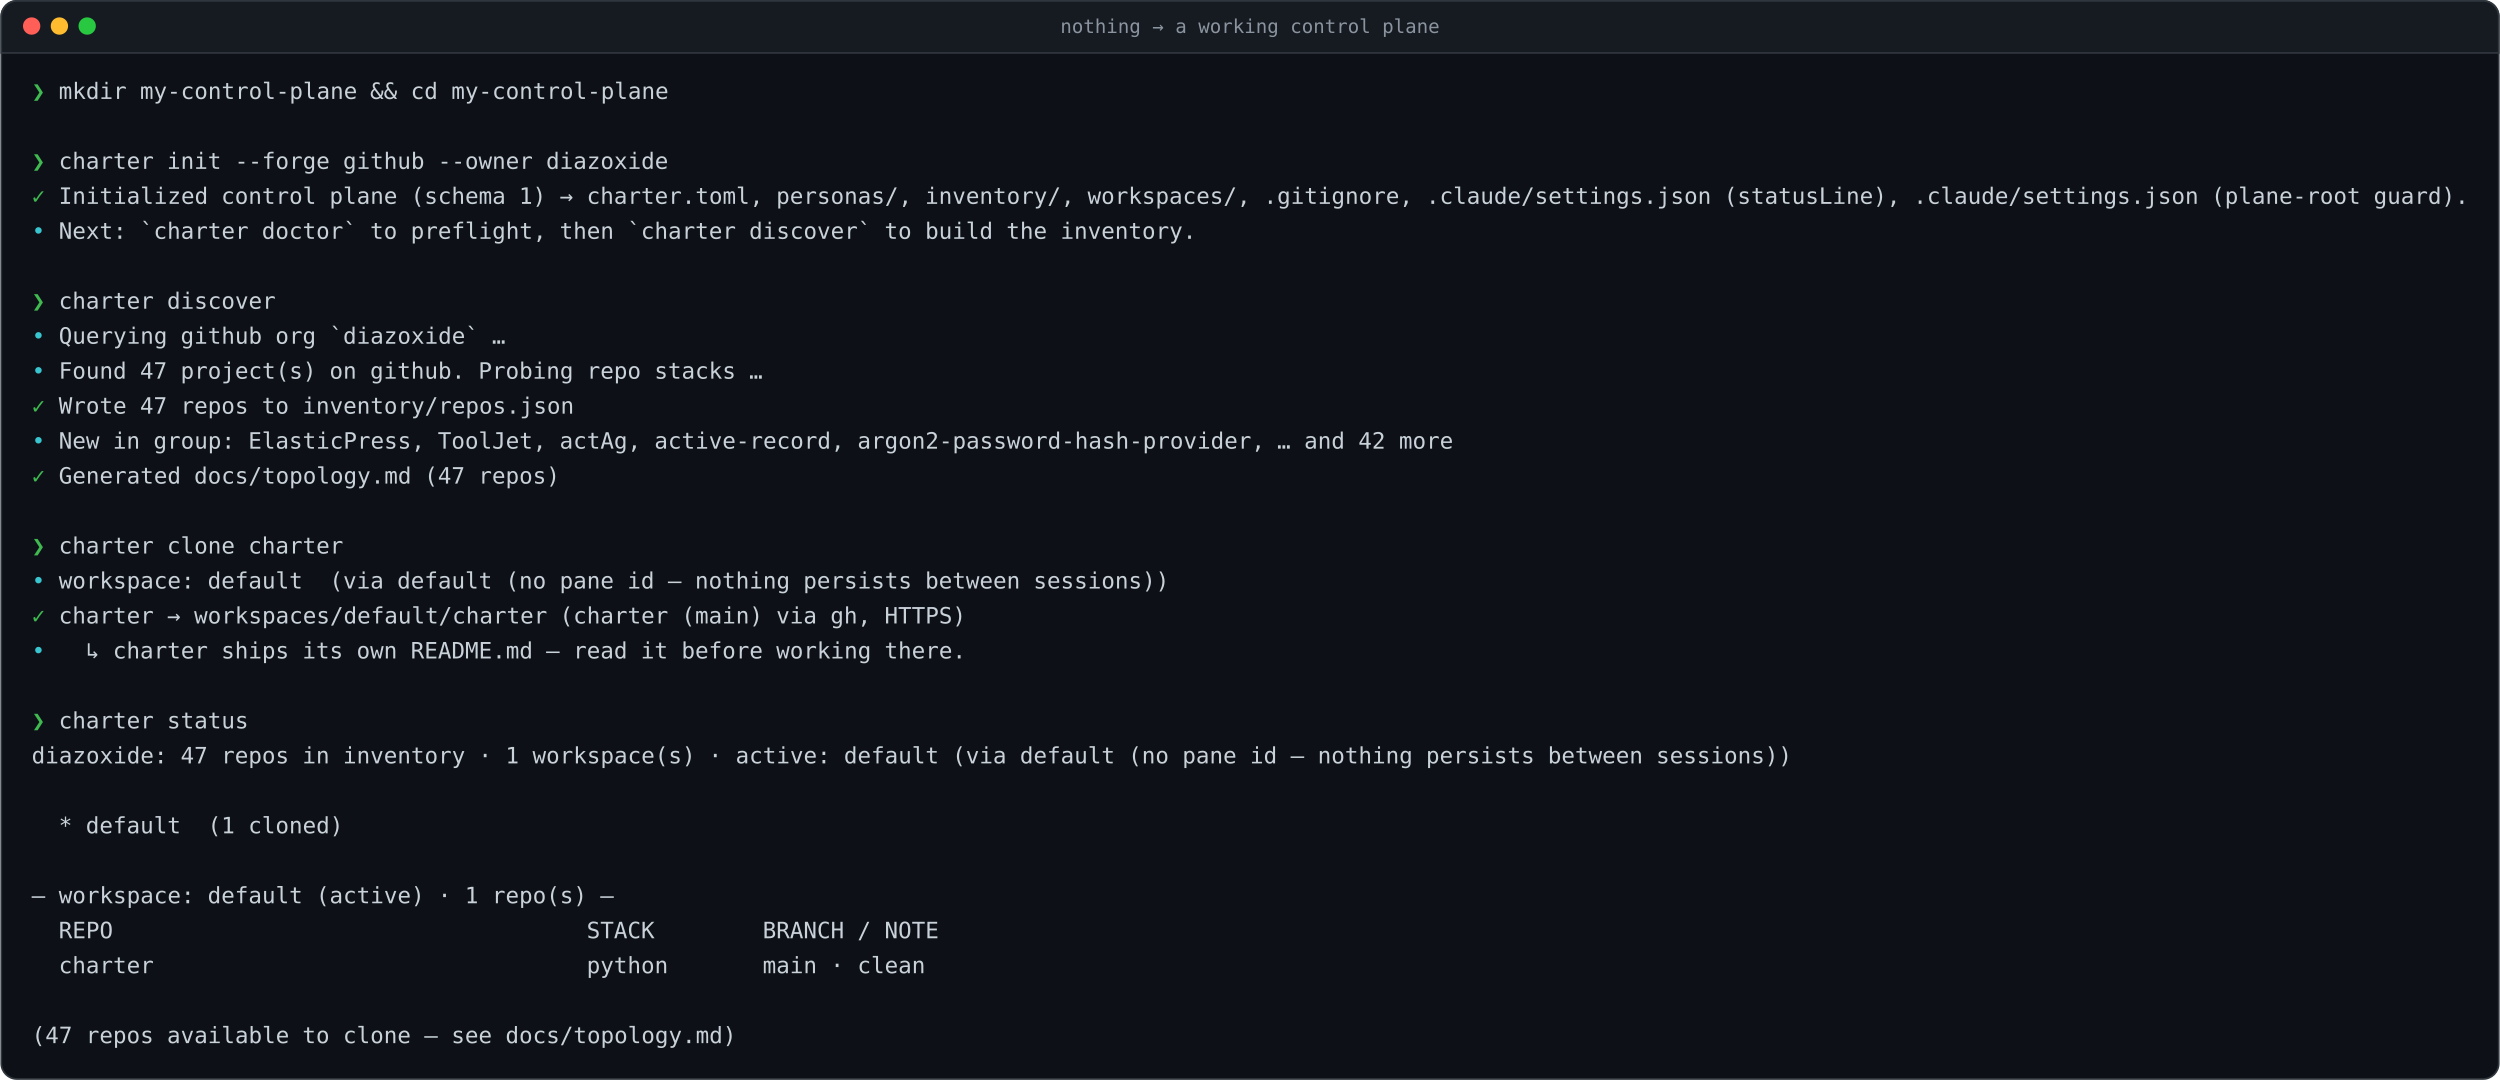
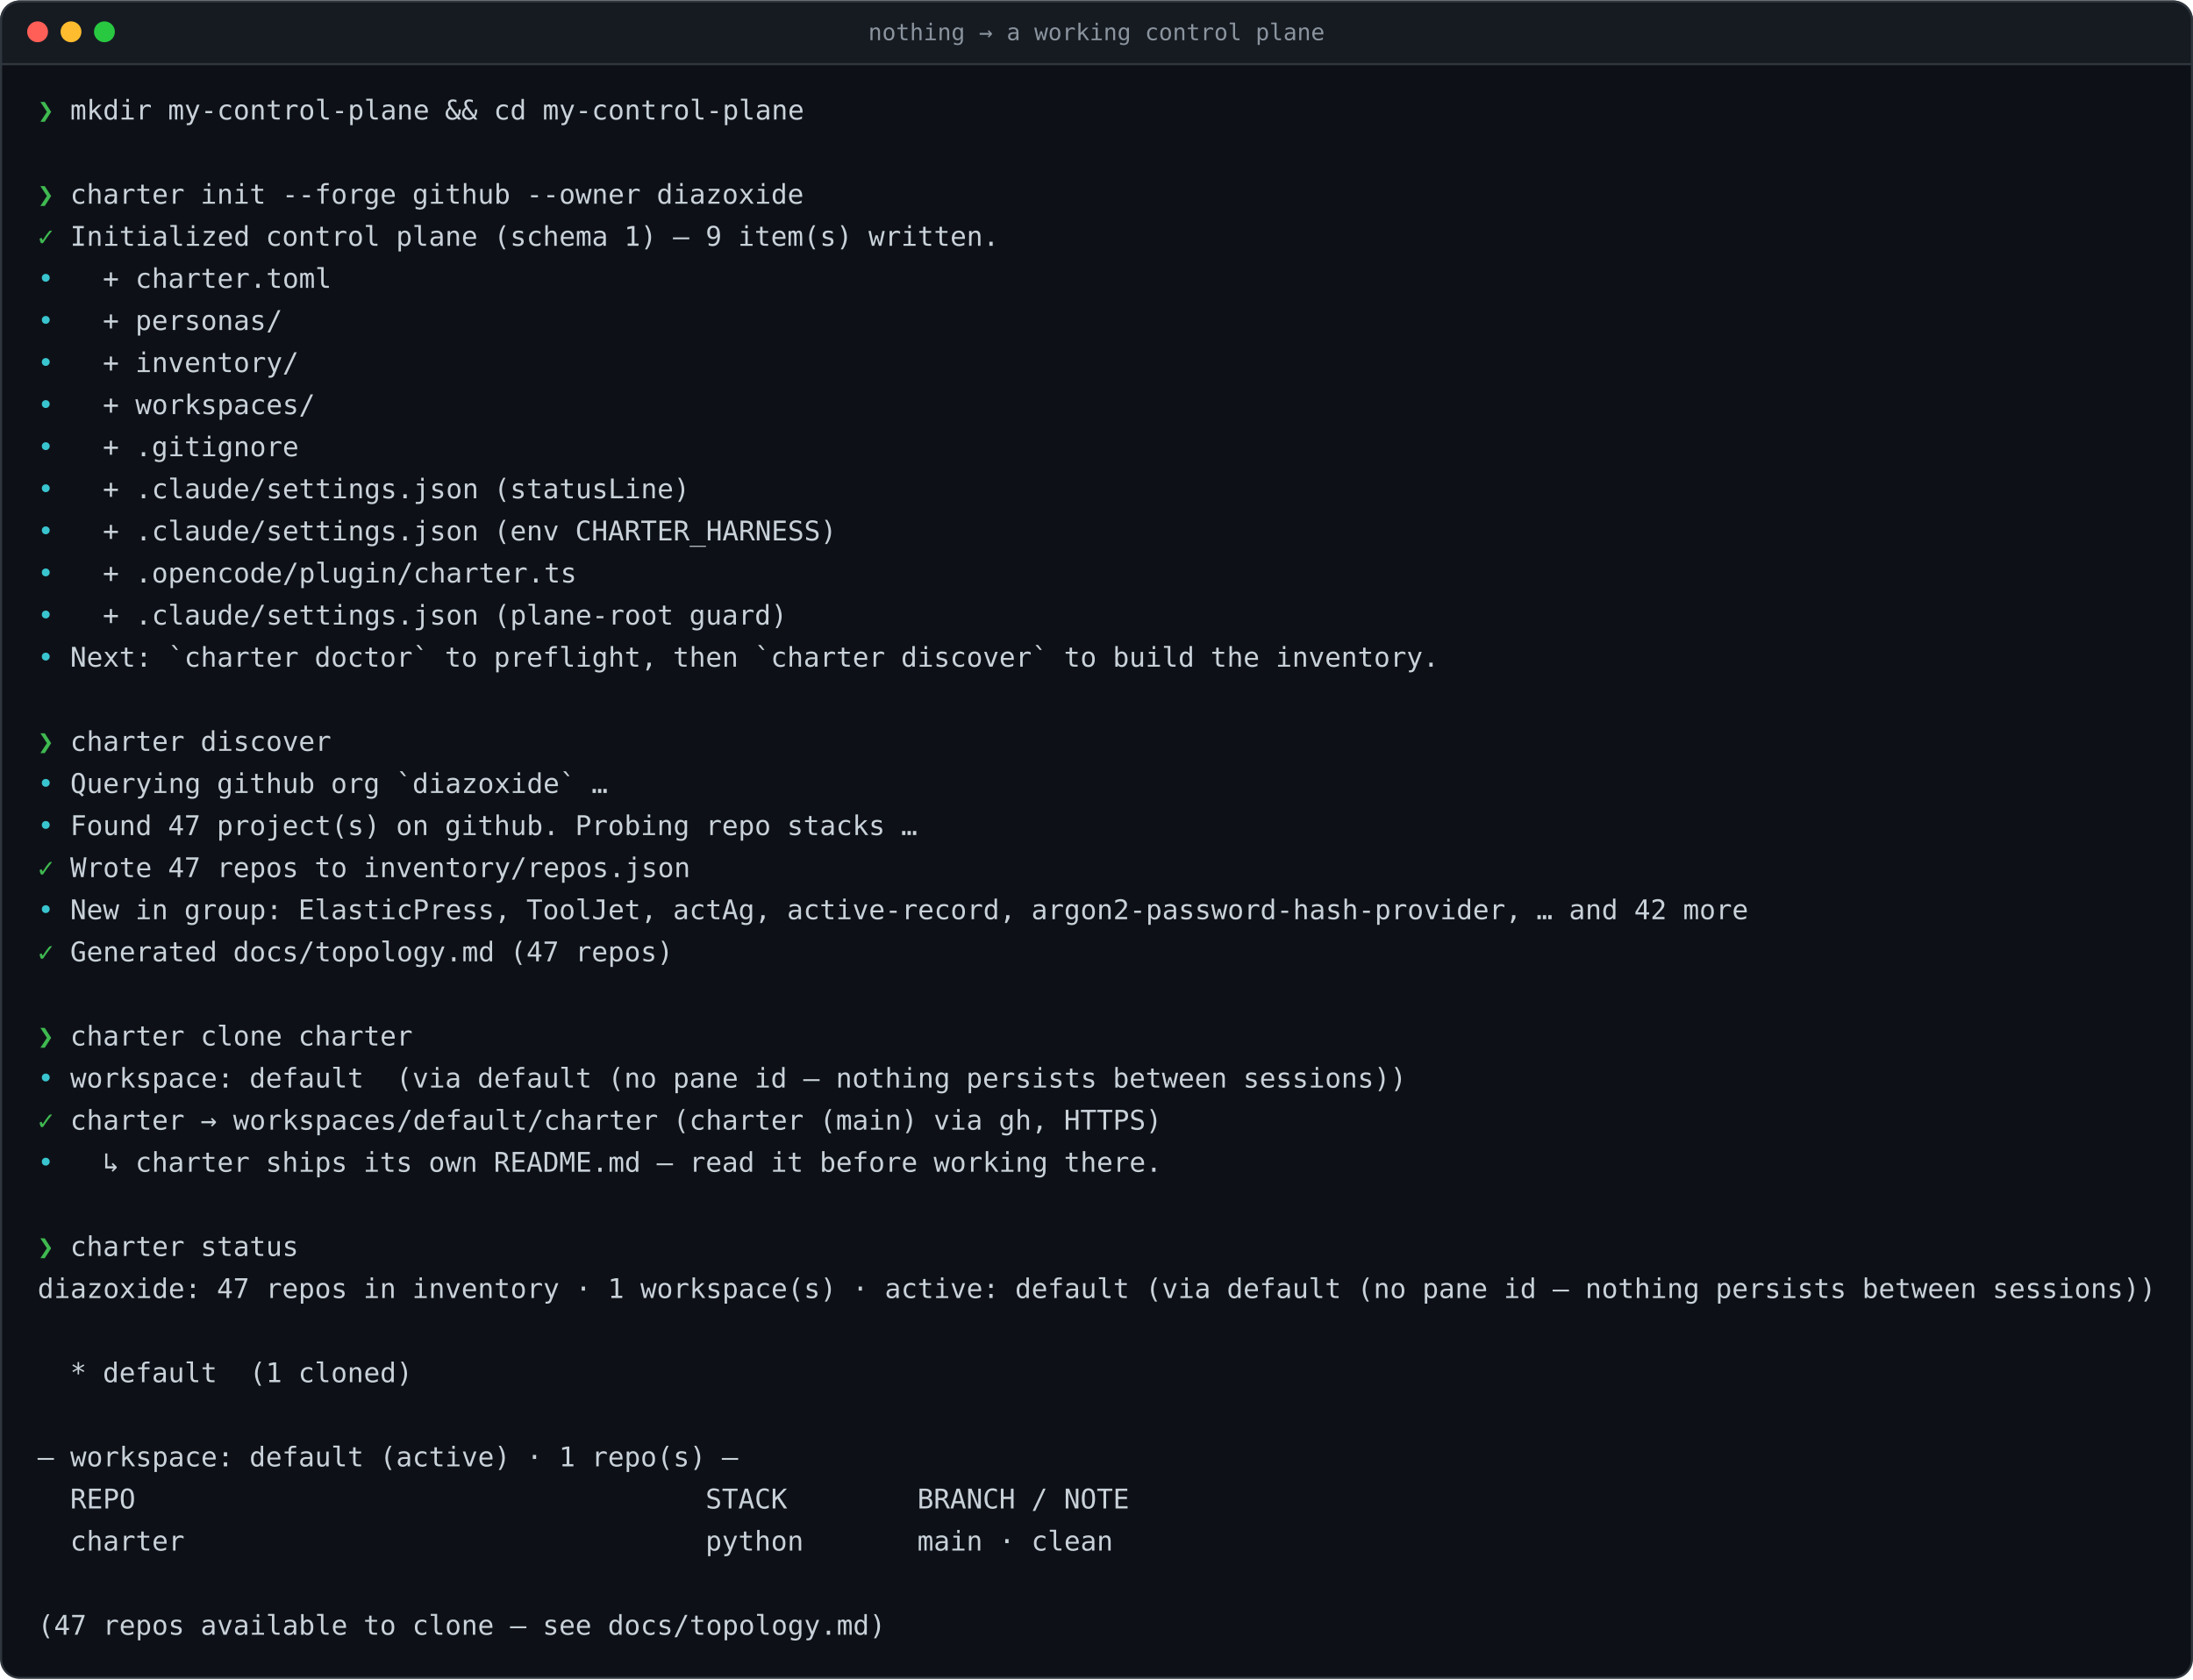
- <svg xmlns="http://www.w3.org/2000/svg" width="1440" height="622" viewBox="0 0 1440.00 622.20" role="img" aria-label="nothing → a working control plane">
-   <rect x="0.5" y="0.5" width="1439.00" height="621.20" rx="9" fill="#0d1117" stroke="#30363d" />
-   <path d="M0.5 9.5a9 9 0 0 1 9-9h1421.00a9 9 0 0 1 9 9v21.00h-1439.00z" fill="#161b22" stroke="#30363d" />
+ <svg xmlns="http://www.w3.org/2000/svg" width="1050" height="804" viewBox="0 0 1050.00 803.55" role="img" aria-label="nothing → a working control plane">
+   <rect x="0.5" y="0.5" width="1049.00" height="802.55" rx="9" fill="#0d1117" stroke="#30363d" />
+   <path d="M0.5 9.5a9 9 0 0 1 9-9h1031.00a9 9 0 0 1 9 9v21.00h-1049.00z" fill="#161b22" stroke="#30363d" />
  <circle cx="18" cy="15.0" r="5" fill="#ff5f57" />
  <circle cx="34" cy="15.0" r="5" fill="#febc2e" />
  <circle cx="50" cy="15.0" r="5" fill="#28c840" />
-   <text x="720.00" y="19.0" text-anchor="middle" font-family="ui-monospace, SFMono-Regular, 'SF Mono', Menlo, Consolas, 'DejaVu Sans Mono', monospace" font-size="11" fill="#8b949e">nothing → a working control plane</text>
-   <style>.ln{animation:11.45s linear infinite both}@keyframes k0{0%,8.287%{opacity:0}8.297%,100%{opacity:1}}.l0{animation-name:k0}@keyframes k1{0%,10.907%{opacity:0}10.917%,100%{opacity:1}}.l1{animation-name:k1}@keyframes k2{0%,19.204%{opacity:0}19.214%,100%{opacity:1}}.l2{animation-name:k2}@keyframes k3{0%,20.077%{opacity:0}20.087%,100%{opacity:1}}.l3{animation-name:k3}@keyframes k4{0%,20.951%{opacity:0}20.961%,100%{opacity:1}}.l4{animation-name:k4}@keyframes k5{0%,23.571%{opacity:0}23.581%,100%{opacity:1}}.l5{animation-name:k5}@keyframes k6{0%,31.868%{opacity:0}31.878%,100%{opacity:1}}.l6{animation-name:k6}@keyframes k7{0%,32.741%{opacity:0}32.751%,100%{opacity:1}}.l7{animation-name:k7}@keyframes k8{0%,33.614%{opacity:0}33.624%,100%{opacity:1}}.l8{animation-name:k8}@keyframes k9{0%,34.488%{opacity:0}34.498%,100%{opacity:1}}.l9{animation-name:k9}@keyframes k10{0%,35.361%{opacity:0}35.371%,100%{opacity:1}}.l10{animation-name:k10}@keyframes k11{0%,36.235%{opacity:0}36.245%,100%{opacity:1}}.l11{animation-name:k11}@keyframes k12{0%,38.855%{opacity:0}38.865%,100%{opacity:1}}.l12{animation-name:k12}@keyframes k13{0%,47.152%{opacity:0}47.162%,100%{opacity:1}}.l13{animation-name:k13}@keyframes k14{0%,48.025%{opacity:0}48.035%,100%{opacity:1}}.l14{animation-name:k14}@keyframes k15{0%,48.898%{opacity:0}48.908%,100%{opacity:1}}.l15{animation-name:k15}@keyframes k16{0%,49.772%{opacity:0}49.782%,100%{opacity:1}}.l16{animation-name:k16}@keyframes k17{0%,52.392%{opacity:0}52.402%,100%{opacity:1}}.l17{animation-name:k17}@keyframes k18{0%,60.689%{opacity:0}60.699%,100%{opacity:1}}.l18{animation-name:k18}@keyframes k19{0%,61.562%{opacity:0}61.572%,100%{opacity:1}}.l19{animation-name:k19}@keyframes k20{0%,64.182%{opacity:0}64.192%,100%{opacity:1}}.l20{animation-name:k20}@keyframes k21{0%,65.056%{opacity:0}65.066%,100%{opacity:1}}.l21{animation-name:k21}@keyframes k22{0%,67.676%{opacity:0}67.686%,100%{opacity:1}}.l22{animation-name:k22}@keyframes k23{0%,68.549%{opacity:0}68.559%,100%{opacity:1}}.l23{animation-name:k23}@keyframes k24{0%,69.422%{opacity:0}69.432%,100%{opacity:1}}.l24{animation-name:k24}@keyframes k25{0%,70.296%{opacity:0}70.306%,100%{opacity:1}}.l25{animation-name:k25}@keyframes k26{0%,72.916%{opacity:0}72.926%,100%{opacity:1}}.l26{animation-name:k26}@keyframes k27{0%,73.789%{opacity:0}73.799%,100%{opacity:1}}.l27{animation-name:k27}</style>
+   <text x="525.00" y="19.0" text-anchor="middle" font-family="ui-monospace, SFMono-Regular, 'SF Mono', Menlo, Consolas, 'DejaVu Sans Mono', monospace" font-size="11" fill="#8b949e">nothing → a working control plane</text>
+   <style>.ln{animation:12.35s linear infinite both}@keyframes k0{0%,7.682%{opacity:0}7.692%,100%{opacity:1}}.l0{animation-name:k0}@keyframes k1{0%,10.111%{opacity:0}10.121%,100%{opacity:1}}.l1{animation-name:k1}@keyframes k2{0%,17.804%{opacity:0}17.814%,100%{opacity:1}}.l2{animation-name:k2}@keyframes k3{0%,18.613%{opacity:0}18.623%,100%{opacity:1}}.l3{animation-name:k3}@keyframes k4{0%,19.423%{opacity:0}19.433%,100%{opacity:1}}.l4{animation-name:k4}@keyframes k5{0%,20.233%{opacity:0}20.243%,100%{opacity:1}}.l5{animation-name:k5}@keyframes k6{0%,21.043%{opacity:0}21.053%,100%{opacity:1}}.l6{animation-name:k6}@keyframes k7{0%,21.852%{opacity:0}21.862%,100%{opacity:1}}.l7{animation-name:k7}@keyframes k8{0%,22.662%{opacity:0}22.672%,100%{opacity:1}}.l8{animation-name:k8}@keyframes k9{0%,23.472%{opacity:0}23.482%,100%{opacity:1}}.l9{animation-name:k9}@keyframes k10{0%,24.281%{opacity:0}24.291%,100%{opacity:1}}.l10{animation-name:k10}@keyframes k11{0%,25.091%{opacity:0}25.101%,100%{opacity:1}}.l11{animation-name:k11}@keyframes k12{0%,25.901%{opacity:0}25.911%,100%{opacity:1}}.l12{animation-name:k12}@keyframes k13{0%,26.711%{opacity:0}26.721%,100%{opacity:1}}.l13{animation-name:k13}@keyframes k14{0%,29.140%{opacity:0}29.150%,100%{opacity:1}}.l14{animation-name:k14}@keyframes k15{0%,36.832%{opacity:0}36.842%,100%{opacity:1}}.l15{animation-name:k15}@keyframes k16{0%,37.642%{opacity:0}37.652%,100%{opacity:1}}.l16{animation-name:k16}@keyframes k17{0%,38.452%{opacity:0}38.462%,100%{opacity:1}}.l17{animation-name:k17}@keyframes k18{0%,39.261%{opacity:0}39.271%,100%{opacity:1}}.l18{animation-name:k18}@keyframes k19{0%,40.071%{opacity:0}40.081%,100%{opacity:1}}.l19{animation-name:k19}@keyframes k20{0%,40.881%{opacity:0}40.891%,100%{opacity:1}}.l20{animation-name:k20}@keyframes k21{0%,43.310%{opacity:0}43.320%,100%{opacity:1}}.l21{animation-name:k21}@keyframes k22{0%,51.002%{opacity:0}51.012%,100%{opacity:1}}.l22{animation-name:k22}@keyframes k23{0%,51.812%{opacity:0}51.822%,100%{opacity:1}}.l23{animation-name:k23}@keyframes k24{0%,52.622%{opacity:0}52.632%,100%{opacity:1}}.l24{animation-name:k24}@keyframes k25{0%,53.431%{opacity:0}53.441%,100%{opacity:1}}.l25{animation-name:k25}@keyframes k26{0%,55.860%{opacity:0}55.870%,100%{opacity:1}}.l26{animation-name:k26}@keyframes k27{0%,63.553%{opacity:0}63.563%,100%{opacity:1}}.l27{animation-name:k27}@keyframes k28{0%,64.362%{opacity:0}64.372%,100%{opacity:1}}.l28{animation-name:k28}@keyframes k29{0%,66.792%{opacity:0}66.802%,100%{opacity:1}}.l29{animation-name:k29}@keyframes k30{0%,67.601%{opacity:0}67.611%,100%{opacity:1}}.l30{animation-name:k30}@keyframes k31{0%,70.030%{opacity:0}70.040%,100%{opacity:1}}.l31{animation-name:k31}@keyframes k32{0%,70.840%{opacity:0}70.850%,100%{opacity:1}}.l32{animation-name:k32}@keyframes k33{0%,71.650%{opacity:0}71.660%,100%{opacity:1}}.l33{animation-name:k33}@keyframes k34{0%,72.460%{opacity:0}72.470%,100%{opacity:1}}.l34{animation-name:k34}@keyframes k35{0%,74.889%{opacity:0}74.899%,100%{opacity:1}}.l35{animation-name:k35}@keyframes k36{0%,75.699%{opacity:0}75.709%,100%{opacity:1}}.l36{animation-name:k36}</style>
  <g font-family="ui-monospace, SFMono-Regular, 'SF Mono', Menlo, Consolas, 'DejaVu Sans Mono', monospace" font-size="13.0">
    <g class="ln l0">
      <text x="18.00" y="57.00" fill="#3fb950">❯</text>
      <text x="33.60 41.40 49.20 57.00 64.80" y="57.00" fill="#c9d1d9">mkdir</text>
      <text x="80.40 88.20 96.00 103.80 111.60 119.40 127.20 135.00 142.80 150.60 158.40 166.20 174.00 181.80 189.60 197.40" y="57.00" fill="#c9d1d9">my-control-plane</text>
      <text x="213.00 220.80" y="57.00" fill="#c9d1d9">&amp;&amp;</text>
      <text x="236.40 244.20" y="57.00" fill="#c9d1d9">cd</text>
      <text x="259.80 267.60 275.40 283.20 291.00 298.80 306.60 314.40 322.20 330.00 337.80 345.60 353.40 361.20 369.00 376.80" y="57.00" fill="#c9d1d9">my-control-plane</text>
    </g>
    <g class="ln l1">
</g>
    <g class="ln l2">
      <text x="18.00" y="97.30" fill="#3fb950">❯</text>
      <text x="33.60 41.40 49.20 57.00 64.80 72.60 80.40" y="97.30" fill="#c9d1d9">charter</text>
      <text x="96.00 103.80 111.60 119.40" y="97.30" fill="#c9d1d9">init</text>
      <text x="135.00 142.80 150.60 158.40 166.20 174.00 181.80" y="97.30" fill="#c9d1d9">--forge</text>
      <text x="197.40 205.20 213.00 220.80 228.60 236.40" y="97.30" fill="#c9d1d9">github</text>
      <text x="252.00 259.80 267.60 275.40 283.20 291.00 298.80" y="97.30" fill="#c9d1d9">--owner</text>
      <text x="314.40 322.20 330.00 337.80 345.60 353.40 361.20 369.00 376.80" y="97.30" fill="#c9d1d9">diazoxide</text>
    </g>
    <g class="ln l3">
      <text x="18.00" y="117.45" fill="#3fb950">✓</text>
      <text x="33.60 41.40 49.20 57.00 64.80 72.60 80.40 88.20 96.00 103.80 111.60" y="117.45" fill="#c9d1d9">Initialized</text>
      <text x="127.20 135.00 142.80 150.60 158.40 166.20 174.00" y="117.45" fill="#c9d1d9">control</text>
      <text x="189.60 197.40 205.20 213.00 220.80" y="117.45" fill="#c9d1d9">plane</text>
      <text x="236.40 244.20 252.00 259.80 267.60 275.40 283.20" y="117.45" fill="#c9d1d9">(schema</text>
      <text x="298.80 306.60" y="117.45" fill="#c9d1d9">1)</text>
-       <text x="322.20" y="117.45" fill="#c9d1d9">→</text>
-       <text x="337.80 345.60 353.40 361.20 369.00 376.80 384.60 392.40 400.20 408.00 415.80 423.60 431.40" y="117.45" fill="#c9d1d9">charter.toml,</text>
-       <text x="447.00 454.80 462.60 470.40 478.20 486.00 493.80 501.60 509.40 517.20" y="117.45" fill="#c9d1d9">personas/,</text>
-       <text x="532.80 540.60 548.40 556.20 564.00 571.80 579.60 587.40 595.20 603.00 610.80" y="117.45" fill="#c9d1d9">inventory/,</text>
-       <text x="626.40 634.20 642.00 649.80 657.60 665.40 673.20 681.00 688.80 696.60 704.40 712.20" y="117.45" fill="#c9d1d9">workspaces/,</text>
-       <text x="727.80 735.60 743.40 751.20 759.00 766.80 774.60 782.40 790.20 798.00 805.80" y="117.45" fill="#c9d1d9">.gitignore,</text>
-       <text x="821.40 829.20 837.00 844.80 852.60 860.40 868.20 876.00 883.80 891.60 899.40 907.20 915.00 922.80 930.60 938.40 946.20 954.00 961.80 969.60 977.40" y="117.45" fill="#c9d1d9">.claude/settings.json</text>
-       <text x="993.00 1000.80 1008.60 1016.40 1024.20 1032.00 1039.80 1047.60 1055.40 1063.20 1071.00 1078.80 1086.60" y="117.45" fill="#c9d1d9">(statusLine),</text>
-       <text x="1102.20 1110.00 1117.80 1125.60 1133.40 1141.20 1149.00 1156.80 1164.60 1172.40 1180.20 1188.00 1195.80 1203.60 1211.40 1219.20 1227.00 1234.80 1242.60 1250.40 1258.20" y="117.45" fill="#c9d1d9">.claude/settings.json</text>
-       <text x="1273.80 1281.60 1289.40 1297.20 1305.00 1312.80 1320.60 1328.40 1336.20 1344.00 1351.80" y="117.45" fill="#c9d1d9">(plane-root</text>
-       <text x="1367.40 1375.20 1383.00 1390.80 1398.60 1406.40 1414.20" y="117.45" fill="#c9d1d9">guard).</text>
+       <text x="322.20" y="117.45" fill="#c9d1d9">—</text>
+       <text x="337.80" y="117.45" fill="#c9d1d9">9</text>
+       <text x="353.40 361.20 369.00 376.80 384.60 392.40 400.20" y="117.45" fill="#c9d1d9">item(s)</text>
+       <text x="415.80 423.60 431.40 439.20 447.00 454.80 462.60 470.40" y="117.45" fill="#c9d1d9">written.</text>
    </g>
    <g class="ln l4">
      <text x="18.00" y="137.60" fill="#39c5cf">•</text>
-       <text x="33.60 41.40 49.20 57.00 64.80" y="137.60" fill="#c9d1d9">Next:</text>
-       <text x="80.40 88.20 96.00 103.80 111.60 119.40 127.20 135.00" y="137.60" fill="#c9d1d9">`charter</text>
-       <text x="150.60 158.40 166.20 174.00 181.80 189.60 197.40" y="137.60" fill="#c9d1d9">doctor`</text>
-       <text x="213.00 220.80" y="137.60" fill="#c9d1d9">to</text>
-       <text x="236.40 244.20 252.00 259.80 267.60 275.40 283.20 291.00 298.80 306.60" y="137.60" fill="#c9d1d9">preflight,</text>
-       <text x="322.20 330.00 337.80 345.60" y="137.60" fill="#c9d1d9">then</text>
-       <text x="361.20 369.00 376.80 384.60 392.40 400.20 408.00 415.80" y="137.60" fill="#c9d1d9">`charter</text>
-       <text x="431.40 439.20 447.00 454.80 462.60 470.40 478.20 486.00 493.80" y="137.60" fill="#c9d1d9">discover`</text>
-       <text x="509.40 517.20" y="137.60" fill="#c9d1d9">to</text>
-       <text x="532.80 540.60 548.40 556.20 564.00" y="137.60" fill="#c9d1d9">build</text>
-       <text x="579.60 587.40 595.20" y="137.60" fill="#c9d1d9">the</text>
-       <text x="610.80 618.60 626.40 634.20 642.00 649.80 657.60 665.40 673.20 681.00" y="137.60" fill="#c9d1d9">inventory.</text>
+       <text x="49.20" y="137.60" fill="#c9d1d9">+</text>
+       <text x="64.80 72.60 80.40 88.20 96.00 103.80 111.60 119.40 127.20 135.00 142.80 150.60" y="137.60" fill="#c9d1d9">charter.toml</text>
    </g>
    <g class="ln l5">
- </g>
+       <text x="18.00" y="157.75" fill="#39c5cf">•</text>
+       <text x="49.20" y="157.75" fill="#c9d1d9">+</text>
+       <text x="64.80 72.60 80.40 88.20 96.00 103.80 111.60 119.40 127.20" y="157.75" fill="#c9d1d9">personas/</text>
+     </g>
    <g class="ln l6">
-       <text x="18.00" y="177.90" fill="#3fb950">❯</text>
-       <text x="33.60 41.40 49.20 57.00 64.80 72.60 80.40" y="177.90" fill="#c9d1d9">charter</text>
-       <text x="96.00 103.80 111.60 119.40 127.20 135.00 142.80 150.60" y="177.90" fill="#c9d1d9">discover</text>
+       <text x="18.00" y="177.90" fill="#39c5cf">•</text>
+       <text x="49.20" y="177.90" fill="#c9d1d9">+</text>
+       <text x="64.80 72.60 80.40 88.20 96.00 103.80 111.60 119.40 127.20 135.00" y="177.90" fill="#c9d1d9">inventory/</text>
    </g>
    <g class="ln l7">
      <text x="18.00" y="198.05" fill="#39c5cf">•</text>
-       <text x="33.60 41.40 49.20 57.00 64.80 72.60 80.40 88.20" y="198.05" fill="#c9d1d9">Querying</text>
-       <text x="103.80 111.60 119.40 127.20 135.00 142.80" y="198.05" fill="#c9d1d9">github</text>
-       <text x="158.40 166.20 174.00" y="198.05" fill="#c9d1d9">org</text>
-       <text x="189.60 197.40 205.20 213.00 220.80 228.60 236.40 244.20 252.00 259.80 267.60" y="198.05" fill="#c9d1d9">`diazoxide`</text>
-       <text x="283.20" y="198.05" fill="#c9d1d9">…</text>
+       <text x="49.20" y="198.05" fill="#c9d1d9">+</text>
+       <text x="64.80 72.60 80.40 88.20 96.00 103.80 111.60 119.40 127.20 135.00 142.80" y="198.05" fill="#c9d1d9">workspaces/</text>
    </g>
    <g class="ln l8">
      <text x="18.00" y="218.20" fill="#39c5cf">•</text>
-       <text x="33.60 41.40 49.20 57.00 64.80" y="218.20" fill="#c9d1d9">Found</text>
-       <text x="80.40 88.20" y="218.20" fill="#c9d1d9">47</text>
-       <text x="103.80 111.60 119.40 127.20 135.00 142.80 150.60 158.40 166.20 174.00" y="218.20" fill="#c9d1d9">project(s)</text>
-       <text x="189.60 197.40" y="218.20" fill="#c9d1d9">on</text>
-       <text x="213.00 220.80 228.60 236.40 244.20 252.00 259.80" y="218.20" fill="#c9d1d9">github.</text>
-       <text x="275.40 283.20 291.00 298.80 306.60 314.40 322.20" y="218.20" fill="#c9d1d9">Probing</text>
-       <text x="337.80 345.60 353.40 361.20" y="218.20" fill="#c9d1d9">repo</text>
-       <text x="376.80 384.60 392.40 400.20 408.00 415.80" y="218.20" fill="#c9d1d9">stacks</text>
-       <text x="431.40" y="218.20" fill="#c9d1d9">…</text>
+       <text x="49.20" y="218.20" fill="#c9d1d9">+</text>
+       <text x="64.80 72.60 80.40 88.20 96.00 103.80 111.60 119.40 127.20 135.00" y="218.20" fill="#c9d1d9">.gitignore</text>
    </g>
    <g class="ln l9">
-       <text x="18.00" y="238.35" fill="#3fb950">✓</text>
-       <text x="33.60 41.40 49.20 57.00 64.80" y="238.35" fill="#c9d1d9">Wrote</text>
-       <text x="80.40 88.20" y="238.35" fill="#c9d1d9">47</text>
-       <text x="103.80 111.60 119.40 127.20 135.00" y="238.35" fill="#c9d1d9">repos</text>
-       <text x="150.60 158.40" y="238.35" fill="#c9d1d9">to</text>
-       <text x="174.00 181.80 189.60 197.40 205.20 213.00 220.80 228.60 236.40 244.20 252.00 259.80 267.60 275.40 283.20 291.00 298.80 306.60 314.40 322.20" y="238.35" fill="#c9d1d9">inventory/repos.json</text>
+       <text x="18.00" y="238.35" fill="#39c5cf">•</text>
+       <text x="49.20" y="238.35" fill="#c9d1d9">+</text>
+       <text x="64.80 72.60 80.40 88.20 96.00 103.80 111.60 119.40 127.20 135.00 142.80 150.60 158.40 166.20 174.00 181.80 189.60 197.40 205.20 213.00 220.80" y="238.35" fill="#c9d1d9">.claude/settings.json</text>
+       <text x="236.40 244.20 252.00 259.80 267.60 275.40 283.20 291.00 298.80 306.60 314.40 322.20" y="238.35" fill="#c9d1d9">(statusLine)</text>
    </g>
    <g class="ln l10">
      <text x="18.00" y="258.50" fill="#39c5cf">•</text>
-       <text x="33.60 41.40 49.20" y="258.50" fill="#c9d1d9">New</text>
-       <text x="64.80 72.60" y="258.50" fill="#c9d1d9">in</text>
-       <text x="88.20 96.00 103.80 111.60 119.40 127.20" y="258.50" fill="#c9d1d9">group:</text>
-       <text x="142.80 150.60 158.40 166.20 174.00 181.80 189.60 197.40 205.20 213.00 220.80 228.60 236.40" y="258.50" fill="#c9d1d9">ElasticPress,</text>
-       <text x="252.00 259.80 267.60 275.40 283.20 291.00 298.80 306.60" y="258.50" fill="#c9d1d9">ToolJet,</text>
-       <text x="322.20 330.00 337.80 345.60 353.40 361.20" y="258.50" fill="#c9d1d9">actAg,</text>
-       <text x="376.80 384.60 392.40 400.20 408.00 415.80 423.60 431.40 439.20 447.00 454.80 462.60 470.40 478.20" y="258.50" fill="#c9d1d9">active-record,</text>
-       <text x="493.80 501.60 509.40 517.20 525.00 532.80 540.60 548.40 556.20 564.00 571.80 579.60 587.40 595.20 603.00 610.80 618.60 626.40 634.20 642.00 649.80 657.60 665.40 673.20 681.00 688.80 696.60 704.40 712.20 720.00" y="258.50" fill="#c9d1d9">argon2-password-hash-provider,</text>
-       <text x="735.60" y="258.50" fill="#c9d1d9">…</text>
-       <text x="751.20 759.00 766.80" y="258.50" fill="#c9d1d9">and</text>
-       <text x="782.40 790.20" y="258.50" fill="#c9d1d9">42</text>
-       <text x="805.80 813.60 821.40 829.20" y="258.50" fill="#c9d1d9">more</text>
+       <text x="49.20" y="258.50" fill="#c9d1d9">+</text>
+       <text x="64.80 72.60 80.40 88.20 96.00 103.80 111.60 119.40 127.20 135.00 142.80 150.60 158.40 166.20 174.00 181.80 189.60 197.40 205.20 213.00 220.80" y="258.50" fill="#c9d1d9">.claude/settings.json</text>
+       <text x="236.40 244.20 252.00 259.80" y="258.50" fill="#c9d1d9">(env</text>
+       <text x="275.40 283.20 291.00 298.80 306.60 314.40 322.20 330.00 337.80 345.60 353.40 361.20 369.00 376.80 384.60 392.40" y="258.50" fill="#c9d1d9">CHARTER_HARNESS)</text>
    </g>
    <g class="ln l11">
-       <text x="18.00" y="278.65" fill="#3fb950">✓</text>
-       <text x="33.60 41.40 49.20 57.00 64.80 72.60 80.40 88.20 96.00" y="278.65" fill="#c9d1d9">Generated</text>
-       <text x="111.60 119.40 127.20 135.00 142.80 150.60 158.40 166.20 174.00 181.80 189.60 197.40 205.20 213.00 220.80 228.60" y="278.65" fill="#c9d1d9">docs/topology.md</text>
-       <text x="244.20 252.00 259.80" y="278.65" fill="#c9d1d9">(47</text>
-       <text x="275.40 283.20 291.00 298.80 306.60 314.40" y="278.65" fill="#c9d1d9">repos)</text>
+       <text x="18.00" y="278.65" fill="#39c5cf">•</text>
+       <text x="49.20" y="278.65" fill="#c9d1d9">+</text>
+       <text x="64.80 72.60 80.40 88.20 96.00 103.80 111.60 119.40 127.20 135.00 142.80 150.60 158.40 166.20 174.00 181.80 189.60 197.40 205.20 213.00 220.80 228.60 236.40 244.20 252.00 259.80 267.60" y="278.65" fill="#c9d1d9">.opencode/plugin/charter.ts</text>
    </g>
    <g class="ln l12">
- </g>
+       <text x="18.00" y="298.80" fill="#39c5cf">•</text>
+       <text x="49.20" y="298.80" fill="#c9d1d9">+</text>
+       <text x="64.80 72.60 80.40 88.20 96.00 103.80 111.60 119.40 127.20 135.00 142.80 150.60 158.40 166.20 174.00 181.80 189.60 197.40 205.20 213.00 220.80" y="298.80" fill="#c9d1d9">.claude/settings.json</text>
+       <text x="236.40 244.20 252.00 259.80 267.60 275.40 283.20 291.00 298.80 306.60 314.40" y="298.80" fill="#c9d1d9">(plane-root</text>
+       <text x="330.00 337.80 345.60 353.40 361.20 369.00" y="298.80" fill="#c9d1d9">guard)</text>
+     </g>
    <g class="ln l13">
-       <text x="18.00" y="318.95" fill="#3fb950">❯</text>
-       <text x="33.60 41.40 49.20 57.00 64.80 72.60 80.40" y="318.95" fill="#c9d1d9">charter</text>
-       <text x="96.00 103.80 111.60 119.40 127.20" y="318.95" fill="#c9d1d9">clone</text>
-       <text x="142.80 150.60 158.40 166.20 174.00 181.80 189.60" y="318.95" fill="#c9d1d9">charter</text>
+       <text x="18.00" y="318.95" fill="#39c5cf">•</text>
+       <text x="33.60 41.40 49.20 57.00 64.80" y="318.95" fill="#c9d1d9">Next:</text>
+       <text x="80.40 88.20 96.00 103.80 111.60 119.40 127.20 135.00" y="318.95" fill="#c9d1d9">`charter</text>
+       <text x="150.60 158.40 166.20 174.00 181.80 189.60 197.40" y="318.95" fill="#c9d1d9">doctor`</text>
+       <text x="213.00 220.80" y="318.95" fill="#c9d1d9">to</text>
+       <text x="236.40 244.20 252.00 259.80 267.60 275.40 283.20 291.00 298.80 306.60" y="318.95" fill="#c9d1d9">preflight,</text>
+       <text x="322.20 330.00 337.80 345.60" y="318.95" fill="#c9d1d9">then</text>
+       <text x="361.20 369.00 376.80 384.60 392.40 400.20 408.00 415.80" y="318.95" fill="#c9d1d9">`charter</text>
+       <text x="431.40 439.20 447.00 454.80 462.60 470.40 478.20 486.00 493.80" y="318.95" fill="#c9d1d9">discover`</text>
+       <text x="509.40 517.20" y="318.95" fill="#c9d1d9">to</text>
+       <text x="532.80 540.60 548.40 556.20 564.00" y="318.95" fill="#c9d1d9">build</text>
+       <text x="579.60 587.40 595.20" y="318.95" fill="#c9d1d9">the</text>
+       <text x="610.80 618.60 626.40 634.20 642.00 649.80 657.60 665.40 673.20 681.00" y="318.95" fill="#c9d1d9">inventory.</text>
    </g>
    <g class="ln l14">
-       <text x="18.00" y="339.10" fill="#39c5cf">•</text>
-       <text x="33.60 41.40 49.20 57.00 64.80 72.60 80.40 88.20 96.00 103.80" y="339.10" fill="#c9d1d9">workspace:</text>
-       <text x="119.40 127.20 135.00 142.80 150.60 158.40 166.20" y="339.10" fill="#c9d1d9">default</text>
-       <text x="189.60 197.40 205.20 213.00" y="339.10" fill="#c9d1d9">(via</text>
-       <text x="228.60 236.40 244.20 252.00 259.80 267.60 275.40" y="339.10" fill="#c9d1d9">default</text>
-       <text x="291.00 298.80 306.60" y="339.10" fill="#c9d1d9">(no</text>
-       <text x="322.20 330.00 337.80 345.60" y="339.10" fill="#c9d1d9">pane</text>
-       <text x="361.20 369.00" y="339.10" fill="#c9d1d9">id</text>
-       <text x="384.60" y="339.10" fill="#c9d1d9">—</text>
-       <text x="400.20 408.00 415.80 423.60 431.40 439.20 447.00" y="339.10" fill="#c9d1d9">nothing</text>
-       <text x="462.60 470.40 478.20 486.00 493.80 501.60 509.40 517.20" y="339.10" fill="#c9d1d9">persists</text>
-       <text x="532.80 540.60 548.40 556.20 564.00 571.80 579.60" y="339.10" fill="#c9d1d9">between</text>
-       <text x="595.20 603.00 610.80 618.60 626.40 634.20 642.00 649.80 657.60 665.40" y="339.10" fill="#c9d1d9">sessions))</text>
-     </g>
+ </g>
    <g class="ln l15">
-       <text x="18.00" y="359.25" fill="#3fb950">✓</text>
+       <text x="18.00" y="359.25" fill="#3fb950">❯</text>
      <text x="33.60 41.40 49.20 57.00 64.80 72.60 80.40" y="359.25" fill="#c9d1d9">charter</text>
-       <text x="96.00" y="359.25" fill="#c9d1d9">→</text>
-       <text x="111.60 119.40 127.20 135.00 142.80 150.60 158.40 166.20 174.00 181.80 189.60 197.40 205.20 213.00 220.80 228.60 236.40 244.20 252.00 259.80 267.60 275.40 283.20 291.00 298.80 306.60" y="359.25" fill="#c9d1d9">workspaces/default/charter</text>
-       <text x="322.20 330.00 337.80 345.60 353.40 361.20 369.00 376.80" y="359.25" fill="#c9d1d9">(charter</text>
-       <text x="392.40 400.20 408.00 415.80 423.60 431.40" y="359.25" fill="#c9d1d9">(main)</text>
-       <text x="447.00 454.80 462.60" y="359.25" fill="#c9d1d9">via</text>
-       <text x="478.20 486.00 493.80" y="359.25" fill="#c9d1d9">gh,</text>
-       <text x="509.40 517.20 525.00 532.80 540.60 548.40" y="359.25" fill="#c9d1d9">HTTPS)</text>
+       <text x="96.00 103.80 111.60 119.40 127.20 135.00 142.80 150.60" y="359.25" fill="#c9d1d9">discover</text>
    </g>
    <g class="ln l16">
      <text x="18.00" y="379.40" fill="#39c5cf">•</text>
-       <text x="49.20" y="379.40" fill="#c9d1d9">↳</text>
-       <text x="64.80 72.60 80.40 88.20 96.00 103.80 111.60" y="379.40" fill="#c9d1d9">charter</text>
-       <text x="127.20 135.00 142.80 150.60 158.40" y="379.40" fill="#c9d1d9">ships</text>
-       <text x="174.00 181.80 189.60" y="379.40" fill="#c9d1d9">its</text>
-       <text x="205.20 213.00 220.80" y="379.40" fill="#c9d1d9">own</text>
-       <text x="236.40 244.20 252.00 259.80 267.60 275.40 283.20 291.00 298.80" y="379.40" fill="#c9d1d9">README.md</text>
-       <text x="314.40" y="379.40" fill="#c9d1d9">—</text>
-       <text x="330.00 337.80 345.60 353.40" y="379.40" fill="#c9d1d9">read</text>
-       <text x="369.00 376.80" y="379.40" fill="#c9d1d9">it</text>
-       <text x="392.40 400.20 408.00 415.80 423.60 431.40" y="379.40" fill="#c9d1d9">before</text>
-       <text x="447.00 454.80 462.60 470.40 478.20 486.00 493.80" y="379.40" fill="#c9d1d9">working</text>
-       <text x="509.40 517.20 525.00 532.80 540.60 548.40" y="379.40" fill="#c9d1d9">there.</text>
+       <text x="33.60 41.40 49.20 57.00 64.80 72.60 80.40 88.20" y="379.40" fill="#c9d1d9">Querying</text>
+       <text x="103.80 111.60 119.40 127.20 135.00 142.80" y="379.40" fill="#c9d1d9">github</text>
+       <text x="158.40 166.20 174.00" y="379.40" fill="#c9d1d9">org</text>
+       <text x="189.60 197.40 205.20 213.00 220.80 228.60 236.40 244.20 252.00 259.80 267.60" y="379.40" fill="#c9d1d9">`diazoxide`</text>
+       <text x="283.20" y="379.40" fill="#c9d1d9">…</text>
    </g>
    <g class="ln l17">
- </g>
+       <text x="18.00" y="399.55" fill="#39c5cf">•</text>
+       <text x="33.60 41.40 49.20 57.00 64.80" y="399.55" fill="#c9d1d9">Found</text>
+       <text x="80.40 88.20" y="399.55" fill="#c9d1d9">47</text>
+       <text x="103.80 111.60 119.40 127.20 135.00 142.80 150.60 158.40 166.20 174.00" y="399.55" fill="#c9d1d9">project(s)</text>
+       <text x="189.60 197.40" y="399.55" fill="#c9d1d9">on</text>
+       <text x="213.00 220.80 228.60 236.40 244.20 252.00 259.80" y="399.55" fill="#c9d1d9">github.</text>
+       <text x="275.40 283.20 291.00 298.80 306.60 314.40 322.20" y="399.55" fill="#c9d1d9">Probing</text>
+       <text x="337.80 345.60 353.40 361.20" y="399.55" fill="#c9d1d9">repo</text>
+       <text x="376.80 384.60 392.40 400.20 408.00 415.80" y="399.55" fill="#c9d1d9">stacks</text>
+       <text x="431.40" y="399.55" fill="#c9d1d9">…</text>
+     </g>
    <g class="ln l18">
-       <text x="18.00" y="419.70" fill="#3fb950">❯</text>
-       <text x="33.60 41.40 49.20 57.00 64.80 72.60 80.40" y="419.70" fill="#c9d1d9">charter</text>
-       <text x="96.00 103.80 111.60 119.40 127.20 135.00" y="419.70" fill="#c9d1d9">status</text>
+       <text x="18.00" y="419.70" fill="#3fb950">✓</text>
+       <text x="33.60 41.40 49.20 57.00 64.80" y="419.70" fill="#c9d1d9">Wrote</text>
+       <text x="80.40 88.20" y="419.70" fill="#c9d1d9">47</text>
+       <text x="103.80 111.60 119.40 127.20 135.00" y="419.70" fill="#c9d1d9">repos</text>
+       <text x="150.60 158.40" y="419.70" fill="#c9d1d9">to</text>
+       <text x="174.00 181.80 189.60 197.40 205.20 213.00 220.80 228.60 236.40 244.20 252.00 259.80 267.60 275.40 283.20 291.00 298.80 306.60 314.40 322.20" y="419.70" fill="#c9d1d9">inventory/repos.json</text>
    </g>
    <g class="ln l19">
-       <text x="18.00 25.80 33.60 41.40 49.20 57.00 64.80 72.60 80.40 88.20" y="439.85" fill="#c9d1d9">diazoxide:</text>
-       <text x="103.80 111.60" y="439.85" fill="#c9d1d9">47</text>
-       <text x="127.20 135.00 142.80 150.60 158.40" y="439.85" fill="#c9d1d9">repos</text>
-       <text x="174.00 181.80" y="439.85" fill="#c9d1d9">in</text>
-       <text x="197.40 205.20 213.00 220.80 228.60 236.40 244.20 252.00 259.80" y="439.85" fill="#c9d1d9">inventory</text>
-       <text x="275.40" y="439.85" fill="#c9d1d9">·</text>
-       <text x="291.00" y="439.85" fill="#c9d1d9">1</text>
-       <text x="306.60 314.40 322.20 330.00 337.80 345.60 353.40 361.20 369.00 376.80 384.60 392.40" y="439.85" fill="#c9d1d9">workspace(s)</text>
-       <text x="408.00" y="439.85" fill="#c9d1d9">·</text>
-       <text x="423.60 431.40 439.20 447.00 454.80 462.60 470.40" y="439.85" fill="#c9d1d9">active:</text>
-       <text x="486.00 493.80 501.60 509.40 517.20 525.00 532.80" y="439.85" fill="#c9d1d9">default</text>
-       <text x="548.40 556.20 564.00 571.80" y="439.85" fill="#c9d1d9">(via</text>
-       <text x="587.40 595.20 603.00 610.80 618.60 626.40 634.20" y="439.85" fill="#c9d1d9">default</text>
-       <text x="649.80 657.60 665.40" y="439.85" fill="#c9d1d9">(no</text>
-       <text x="681.00 688.80 696.60 704.40" y="439.85" fill="#c9d1d9">pane</text>
-       <text x="720.00 727.80" y="439.85" fill="#c9d1d9">id</text>
-       <text x="743.40" y="439.85" fill="#c9d1d9">—</text>
-       <text x="759.00 766.80 774.60 782.40 790.20 798.00 805.80" y="439.85" fill="#c9d1d9">nothing</text>
-       <text x="821.40 829.20 837.00 844.80 852.60 860.40 868.20 876.00" y="439.85" fill="#c9d1d9">persists</text>
-       <text x="891.60 899.40 907.20 915.00 922.80 930.60 938.40" y="439.85" fill="#c9d1d9">between</text>
-       <text x="954.00 961.80 969.60 977.40 985.20 993.00 1000.80 1008.60 1016.40 1024.20" y="439.85" fill="#c9d1d9">sessions))</text>
+       <text x="18.00" y="439.85" fill="#39c5cf">•</text>
+       <text x="33.60 41.40 49.20" y="439.85" fill="#c9d1d9">New</text>
+       <text x="64.80 72.60" y="439.85" fill="#c9d1d9">in</text>
+       <text x="88.20 96.00 103.80 111.60 119.40 127.20" y="439.85" fill="#c9d1d9">group:</text>
+       <text x="142.80 150.60 158.40 166.20 174.00 181.80 189.60 197.40 205.20 213.00 220.80 228.60 236.40" y="439.85" fill="#c9d1d9">ElasticPress,</text>
+       <text x="252.00 259.80 267.60 275.40 283.20 291.00 298.80 306.60" y="439.85" fill="#c9d1d9">ToolJet,</text>
+       <text x="322.20 330.00 337.80 345.60 353.40 361.20" y="439.85" fill="#c9d1d9">actAg,</text>
+       <text x="376.80 384.60 392.40 400.20 408.00 415.80 423.60 431.40 439.20 447.00 454.80 462.60 470.40 478.20" y="439.85" fill="#c9d1d9">active-record,</text>
+       <text x="493.80 501.60 509.40 517.20 525.00 532.80 540.60 548.40 556.20 564.00 571.80 579.60 587.40 595.20 603.00 610.80 618.60 626.40 634.20 642.00 649.80 657.60 665.40 673.20 681.00 688.80 696.60 704.40 712.20 720.00" y="439.85" fill="#c9d1d9">argon2-password-hash-provider,</text>
+       <text x="735.60" y="439.85" fill="#c9d1d9">…</text>
+       <text x="751.20 759.00 766.80" y="439.85" fill="#c9d1d9">and</text>
+       <text x="782.40 790.20" y="439.85" fill="#c9d1d9">42</text>
+       <text x="805.80 813.60 821.40 829.20" y="439.85" fill="#c9d1d9">more</text>
    </g>
    <g class="ln l20">
- </g>
+       <text x="18.00" y="460.00" fill="#3fb950">✓</text>
+       <text x="33.60 41.40 49.20 57.00 64.80 72.60 80.40 88.20 96.00" y="460.00" fill="#c9d1d9">Generated</text>
+       <text x="111.60 119.40 127.20 135.00 142.80 150.60 158.40 166.20 174.00 181.80 189.60 197.40 205.20 213.00 220.80 228.60" y="460.00" fill="#c9d1d9">docs/topology.md</text>
+       <text x="244.20 252.00 259.80" y="460.00" fill="#c9d1d9">(47</text>
+       <text x="275.40 283.20 291.00 298.80 306.60 314.40" y="460.00" fill="#c9d1d9">repos)</text>
+     </g>
    <g class="ln l21">
-       <text x="33.60" y="480.15" fill="#c9d1d9">*</text>
-       <text x="49.20 57.00 64.80 72.60 80.40 88.20 96.00" y="480.15" fill="#c9d1d9">default</text>
-       <text x="119.40 127.20" y="480.15" fill="#c9d1d9">(1</text>
-       <text x="142.80 150.60 158.40 166.20 174.00 181.80 189.60" y="480.15" fill="#c9d1d9">cloned)</text>
-     </g>
+ </g>
    <g class="ln l22">
- </g>
+       <text x="18.00" y="500.30" fill="#3fb950">❯</text>
+       <text x="33.60 41.40 49.20 57.00 64.80 72.60 80.40" y="500.30" fill="#c9d1d9">charter</text>
+       <text x="96.00 103.80 111.60 119.40 127.20" y="500.30" fill="#c9d1d9">clone</text>
+       <text x="142.80 150.60 158.40 166.20 174.00 181.80 189.60" y="500.30" fill="#c9d1d9">charter</text>
+     </g>
    <g class="ln l23">
-       <text x="18.00" y="520.45" fill="#c9d1d9">—</text>
+       <text x="18.00" y="520.45" fill="#39c5cf">•</text>
      <text x="33.60 41.40 49.20 57.00 64.80 72.60 80.40 88.20 96.00 103.80" y="520.45" fill="#c9d1d9">workspace:</text>
      <text x="119.40 127.20 135.00 142.80 150.60 158.40 166.20" y="520.45" fill="#c9d1d9">default</text>
-       <text x="181.80 189.60 197.40 205.20 213.00 220.80 228.60 236.40" y="520.45" fill="#c9d1d9">(active)</text>
-       <text x="252.00" y="520.45" fill="#c9d1d9">·</text>
-       <text x="267.60" y="520.45" fill="#c9d1d9">1</text>
-       <text x="283.20 291.00 298.80 306.60 314.40 322.20 330.00" y="520.45" fill="#c9d1d9">repo(s)</text>
-       <text x="345.60" y="520.45" fill="#c9d1d9">—</text>
+       <text x="189.60 197.40 205.20 213.00" y="520.45" fill="#c9d1d9">(via</text>
+       <text x="228.60 236.40 244.20 252.00 259.80 267.60 275.40" y="520.45" fill="#c9d1d9">default</text>
+       <text x="291.00 298.80 306.60" y="520.45" fill="#c9d1d9">(no</text>
+       <text x="322.20 330.00 337.80 345.60" y="520.45" fill="#c9d1d9">pane</text>
+       <text x="361.20 369.00" y="520.45" fill="#c9d1d9">id</text>
+       <text x="384.60" y="520.45" fill="#c9d1d9">—</text>
+       <text x="400.20 408.00 415.80 423.60 431.40 439.20 447.00" y="520.45" fill="#c9d1d9">nothing</text>
+       <text x="462.60 470.40 478.20 486.00 493.80 501.60 509.40 517.20" y="520.45" fill="#c9d1d9">persists</text>
+       <text x="532.80 540.60 548.40 556.20 564.00 571.80 579.60" y="520.45" fill="#c9d1d9">between</text>
+       <text x="595.20 603.00 610.80 618.60 626.40 634.20 642.00 649.80 657.60 665.40" y="520.45" fill="#c9d1d9">sessions))</text>
    </g>
    <g class="ln l24">
-       <text x="33.60 41.40 49.20 57.00" y="540.60" fill="#c9d1d9">REPO</text>
-       <text x="337.80 345.60 353.40 361.20 369.00" y="540.60" fill="#c9d1d9">STACK</text>
-       <text x="439.20 447.00 454.80 462.60 470.40 478.20" y="540.60" fill="#c9d1d9">BRANCH</text>
-       <text x="493.80" y="540.60" fill="#c9d1d9">/</text>
-       <text x="509.40 517.20 525.00 532.80" y="540.60" fill="#c9d1d9">NOTE</text>
+       <text x="18.00" y="540.60" fill="#3fb950">✓</text>
+       <text x="33.60 41.40 49.20 57.00 64.80 72.60 80.40" y="540.60" fill="#c9d1d9">charter</text>
+       <text x="96.00" y="540.60" fill="#c9d1d9">→</text>
+       <text x="111.60 119.40 127.20 135.00 142.80 150.60 158.40 166.20 174.00 181.80 189.60 197.40 205.20 213.00 220.80 228.60 236.40 244.20 252.00 259.80 267.60 275.40 283.20 291.00 298.80 306.60" y="540.60" fill="#c9d1d9">workspaces/default/charter</text>
+       <text x="322.20 330.00 337.80 345.60 353.40 361.20 369.00 376.80" y="540.60" fill="#c9d1d9">(charter</text>
+       <text x="392.40 400.20 408.00 415.80 423.60 431.40" y="540.60" fill="#c9d1d9">(main)</text>
+       <text x="447.00 454.80 462.60" y="540.60" fill="#c9d1d9">via</text>
+       <text x="478.20 486.00 493.80" y="540.60" fill="#c9d1d9">gh,</text>
+       <text x="509.40 517.20 525.00 532.80 540.60 548.40" y="540.60" fill="#c9d1d9">HTTPS)</text>
    </g>
    <g class="ln l25">
-       <text x="33.60 41.40 49.20 57.00 64.80 72.60 80.40" y="560.75" fill="#c9d1d9">charter</text>
-       <text x="337.80 345.60 353.40 361.20 369.00 376.80" y="560.75" fill="#c9d1d9">python</text>
-       <text x="439.20 447.00 454.80 462.60" y="560.75" fill="#c9d1d9">main</text>
-       <text x="478.20" y="560.75" fill="#c9d1d9">·</text>
-       <text x="493.80 501.60 509.40 517.20 525.00" y="560.75" fill="#c9d1d9">clean</text>
+       <text x="18.00" y="560.75" fill="#39c5cf">•</text>
+       <text x="49.20" y="560.75" fill="#c9d1d9">↳</text>
+       <text x="64.80 72.60 80.40 88.20 96.00 103.80 111.60" y="560.75" fill="#c9d1d9">charter</text>
+       <text x="127.20 135.00 142.80 150.60 158.40" y="560.75" fill="#c9d1d9">ships</text>
+       <text x="174.00 181.80 189.60" y="560.75" fill="#c9d1d9">its</text>
+       <text x="205.20 213.00 220.80" y="560.75" fill="#c9d1d9">own</text>
+       <text x="236.40 244.20 252.00 259.80 267.60 275.40 283.20 291.00 298.80" y="560.75" fill="#c9d1d9">README.md</text>
+       <text x="314.40" y="560.75" fill="#c9d1d9">—</text>
+       <text x="330.00 337.80 345.60 353.40" y="560.75" fill="#c9d1d9">read</text>
+       <text x="369.00 376.80" y="560.75" fill="#c9d1d9">it</text>
+       <text x="392.40 400.20 408.00 415.80 423.60 431.40" y="560.75" fill="#c9d1d9">before</text>
+       <text x="447.00 454.80 462.60 470.40 478.20 486.00 493.80" y="560.75" fill="#c9d1d9">working</text>
+       <text x="509.40 517.20 525.00 532.80 540.60 548.40" y="560.75" fill="#c9d1d9">there.</text>
    </g>
    <g class="ln l26">
</g>
    <g class="ln l27">
-       <text x="18.00 25.80 33.60" y="601.05" fill="#c9d1d9">(47</text>
-       <text x="49.20 57.00 64.80 72.60 80.40" y="601.05" fill="#c9d1d9">repos</text>
-       <text x="96.00 103.80 111.60 119.40 127.20 135.00 142.80 150.60 158.40" y="601.05" fill="#c9d1d9">available</text>
-       <text x="174.00 181.80" y="601.05" fill="#c9d1d9">to</text>
-       <text x="197.40 205.20 213.00 220.80 228.60" y="601.05" fill="#c9d1d9">clone</text>
-       <text x="244.20" y="601.05" fill="#c9d1d9">—</text>
-       <text x="259.80 267.60 275.40" y="601.05" fill="#c9d1d9">see</text>
-       <text x="291.00 298.80 306.60 314.40 322.20 330.00 337.80 345.60 353.40 361.20 369.00 376.80 384.60 392.40 400.20 408.00 415.80" y="601.05" fill="#c9d1d9">docs/topology.md)</text>
+       <text x="18.00" y="601.05" fill="#3fb950">❯</text>
+       <text x="33.60 41.40 49.20 57.00 64.80 72.60 80.40" y="601.05" fill="#c9d1d9">charter</text>
+       <text x="96.00 103.80 111.60 119.40 127.20 135.00" y="601.05" fill="#c9d1d9">status</text>
+     </g>
+     <g class="ln l28">
+       <text x="18.00 25.80 33.60 41.40 49.20 57.00 64.80 72.60 80.40 88.20" y="621.20" fill="#c9d1d9">diazoxide:</text>
+       <text x="103.80 111.60" y="621.20" fill="#c9d1d9">47</text>
+       <text x="127.20 135.00 142.80 150.60 158.40" y="621.20" fill="#c9d1d9">repos</text>
+       <text x="174.00 181.80" y="621.20" fill="#c9d1d9">in</text>
+       <text x="197.40 205.20 213.00 220.80 228.60 236.40 244.20 252.00 259.80" y="621.20" fill="#c9d1d9">inventory</text>
+       <text x="275.40" y="621.20" fill="#c9d1d9">·</text>
+       <text x="291.00" y="621.20" fill="#c9d1d9">1</text>
+       <text x="306.60 314.40 322.20 330.00 337.80 345.60 353.40 361.20 369.00 376.80 384.60 392.40" y="621.20" fill="#c9d1d9">workspace(s)</text>
+       <text x="408.00" y="621.20" fill="#c9d1d9">·</text>
+       <text x="423.60 431.40 439.20 447.00 454.80 462.60 470.40" y="621.20" fill="#c9d1d9">active:</text>
+       <text x="486.00 493.80 501.60 509.40 517.20 525.00 532.80" y="621.20" fill="#c9d1d9">default</text>
+       <text x="548.40 556.20 564.00 571.80" y="621.20" fill="#c9d1d9">(via</text>
+       <text x="587.40 595.20 603.00 610.80 618.60 626.40 634.20" y="621.20" fill="#c9d1d9">default</text>
+       <text x="649.80 657.60 665.40" y="621.20" fill="#c9d1d9">(no</text>
+       <text x="681.00 688.80 696.60 704.40" y="621.20" fill="#c9d1d9">pane</text>
+       <text x="720.00 727.80" y="621.20" fill="#c9d1d9">id</text>
+       <text x="743.40" y="621.20" fill="#c9d1d9">—</text>
+       <text x="759.00 766.80 774.60 782.40 790.20 798.00 805.80" y="621.20" fill="#c9d1d9">nothing</text>
+       <text x="821.40 829.20 837.00 844.80 852.60 860.40 868.20 876.00" y="621.20" fill="#c9d1d9">persists</text>
+       <text x="891.60 899.40 907.20 915.00 922.80 930.60 938.40" y="621.20" fill="#c9d1d9">between</text>
+       <text x="954.00 961.80 969.60 977.40 985.20 993.00 1000.80 1008.60 1016.40 1024.20" y="621.20" fill="#c9d1d9">sessions))</text>
+     </g>
+     <g class="ln l29">
+ </g>
+     <g class="ln l30">
+       <text x="33.60" y="661.50" fill="#c9d1d9">*</text>
+       <text x="49.20 57.00 64.80 72.60 80.40 88.20 96.00" y="661.50" fill="#c9d1d9">default</text>
+       <text x="119.40 127.20" y="661.50" fill="#c9d1d9">(1</text>
+       <text x="142.80 150.60 158.40 166.20 174.00 181.80 189.60" y="661.50" fill="#c9d1d9">cloned)</text>
+     </g>
+     <g class="ln l31">
+ </g>
+     <g class="ln l32">
+       <text x="18.00" y="701.80" fill="#c9d1d9">—</text>
+       <text x="33.60 41.40 49.20 57.00 64.80 72.60 80.40 88.20 96.00 103.80" y="701.80" fill="#c9d1d9">workspace:</text>
+       <text x="119.40 127.20 135.00 142.80 150.60 158.40 166.20" y="701.80" fill="#c9d1d9">default</text>
+       <text x="181.80 189.60 197.40 205.20 213.00 220.80 228.60 236.40" y="701.80" fill="#c9d1d9">(active)</text>
+       <text x="252.00" y="701.80" fill="#c9d1d9">·</text>
+       <text x="267.60" y="701.80" fill="#c9d1d9">1</text>
+       <text x="283.20 291.00 298.80 306.60 314.40 322.20 330.00" y="701.80" fill="#c9d1d9">repo(s)</text>
+       <text x="345.60" y="701.80" fill="#c9d1d9">—</text>
+     </g>
+     <g class="ln l33">
+       <text x="33.60 41.40 49.20 57.00" y="721.95" fill="#c9d1d9">REPO</text>
+       <text x="337.80 345.60 353.40 361.20 369.00" y="721.95" fill="#c9d1d9">STACK</text>
+       <text x="439.20 447.00 454.80 462.60 470.40 478.20" y="721.95" fill="#c9d1d9">BRANCH</text>
+       <text x="493.80" y="721.95" fill="#c9d1d9">/</text>
+       <text x="509.40 517.20 525.00 532.80" y="721.95" fill="#c9d1d9">NOTE</text>
+     </g>
+     <g class="ln l34">
+       <text x="33.60 41.40 49.20 57.00 64.80 72.60 80.40" y="742.10" fill="#c9d1d9">charter</text>
+       <text x="337.80 345.60 353.40 361.20 369.00 376.80" y="742.10" fill="#c9d1d9">python</text>
+       <text x="439.20 447.00 454.80 462.60" y="742.10" fill="#c9d1d9">main</text>
+       <text x="478.20" y="742.10" fill="#c9d1d9">·</text>
+       <text x="493.80 501.60 509.40 517.20 525.00" y="742.10" fill="#c9d1d9">clean</text>
+     </g>
+     <g class="ln l35">
+ </g>
+     <g class="ln l36">
+       <text x="18.00 25.80 33.60" y="782.40" fill="#c9d1d9">(47</text>
+       <text x="49.20 57.00 64.80 72.60 80.40" y="782.40" fill="#c9d1d9">repos</text>
+       <text x="96.00 103.80 111.60 119.40 127.20 135.00 142.80 150.60 158.40" y="782.40" fill="#c9d1d9">available</text>
+       <text x="174.00 181.80" y="782.40" fill="#c9d1d9">to</text>
+       <text x="197.40 205.20 213.00 220.80 228.60" y="782.40" fill="#c9d1d9">clone</text>
+       <text x="244.20" y="782.40" fill="#c9d1d9">—</text>
+       <text x="259.80 267.60 275.40" y="782.40" fill="#c9d1d9">see</text>
+       <text x="291.00 298.80 306.60 314.40 322.20 330.00 337.80 345.60 353.40 361.20 369.00 376.80 384.60 392.40 400.20 408.00 415.80" y="782.40" fill="#c9d1d9">docs/topology.md)</text>
    </g>
  </g>
</svg>
